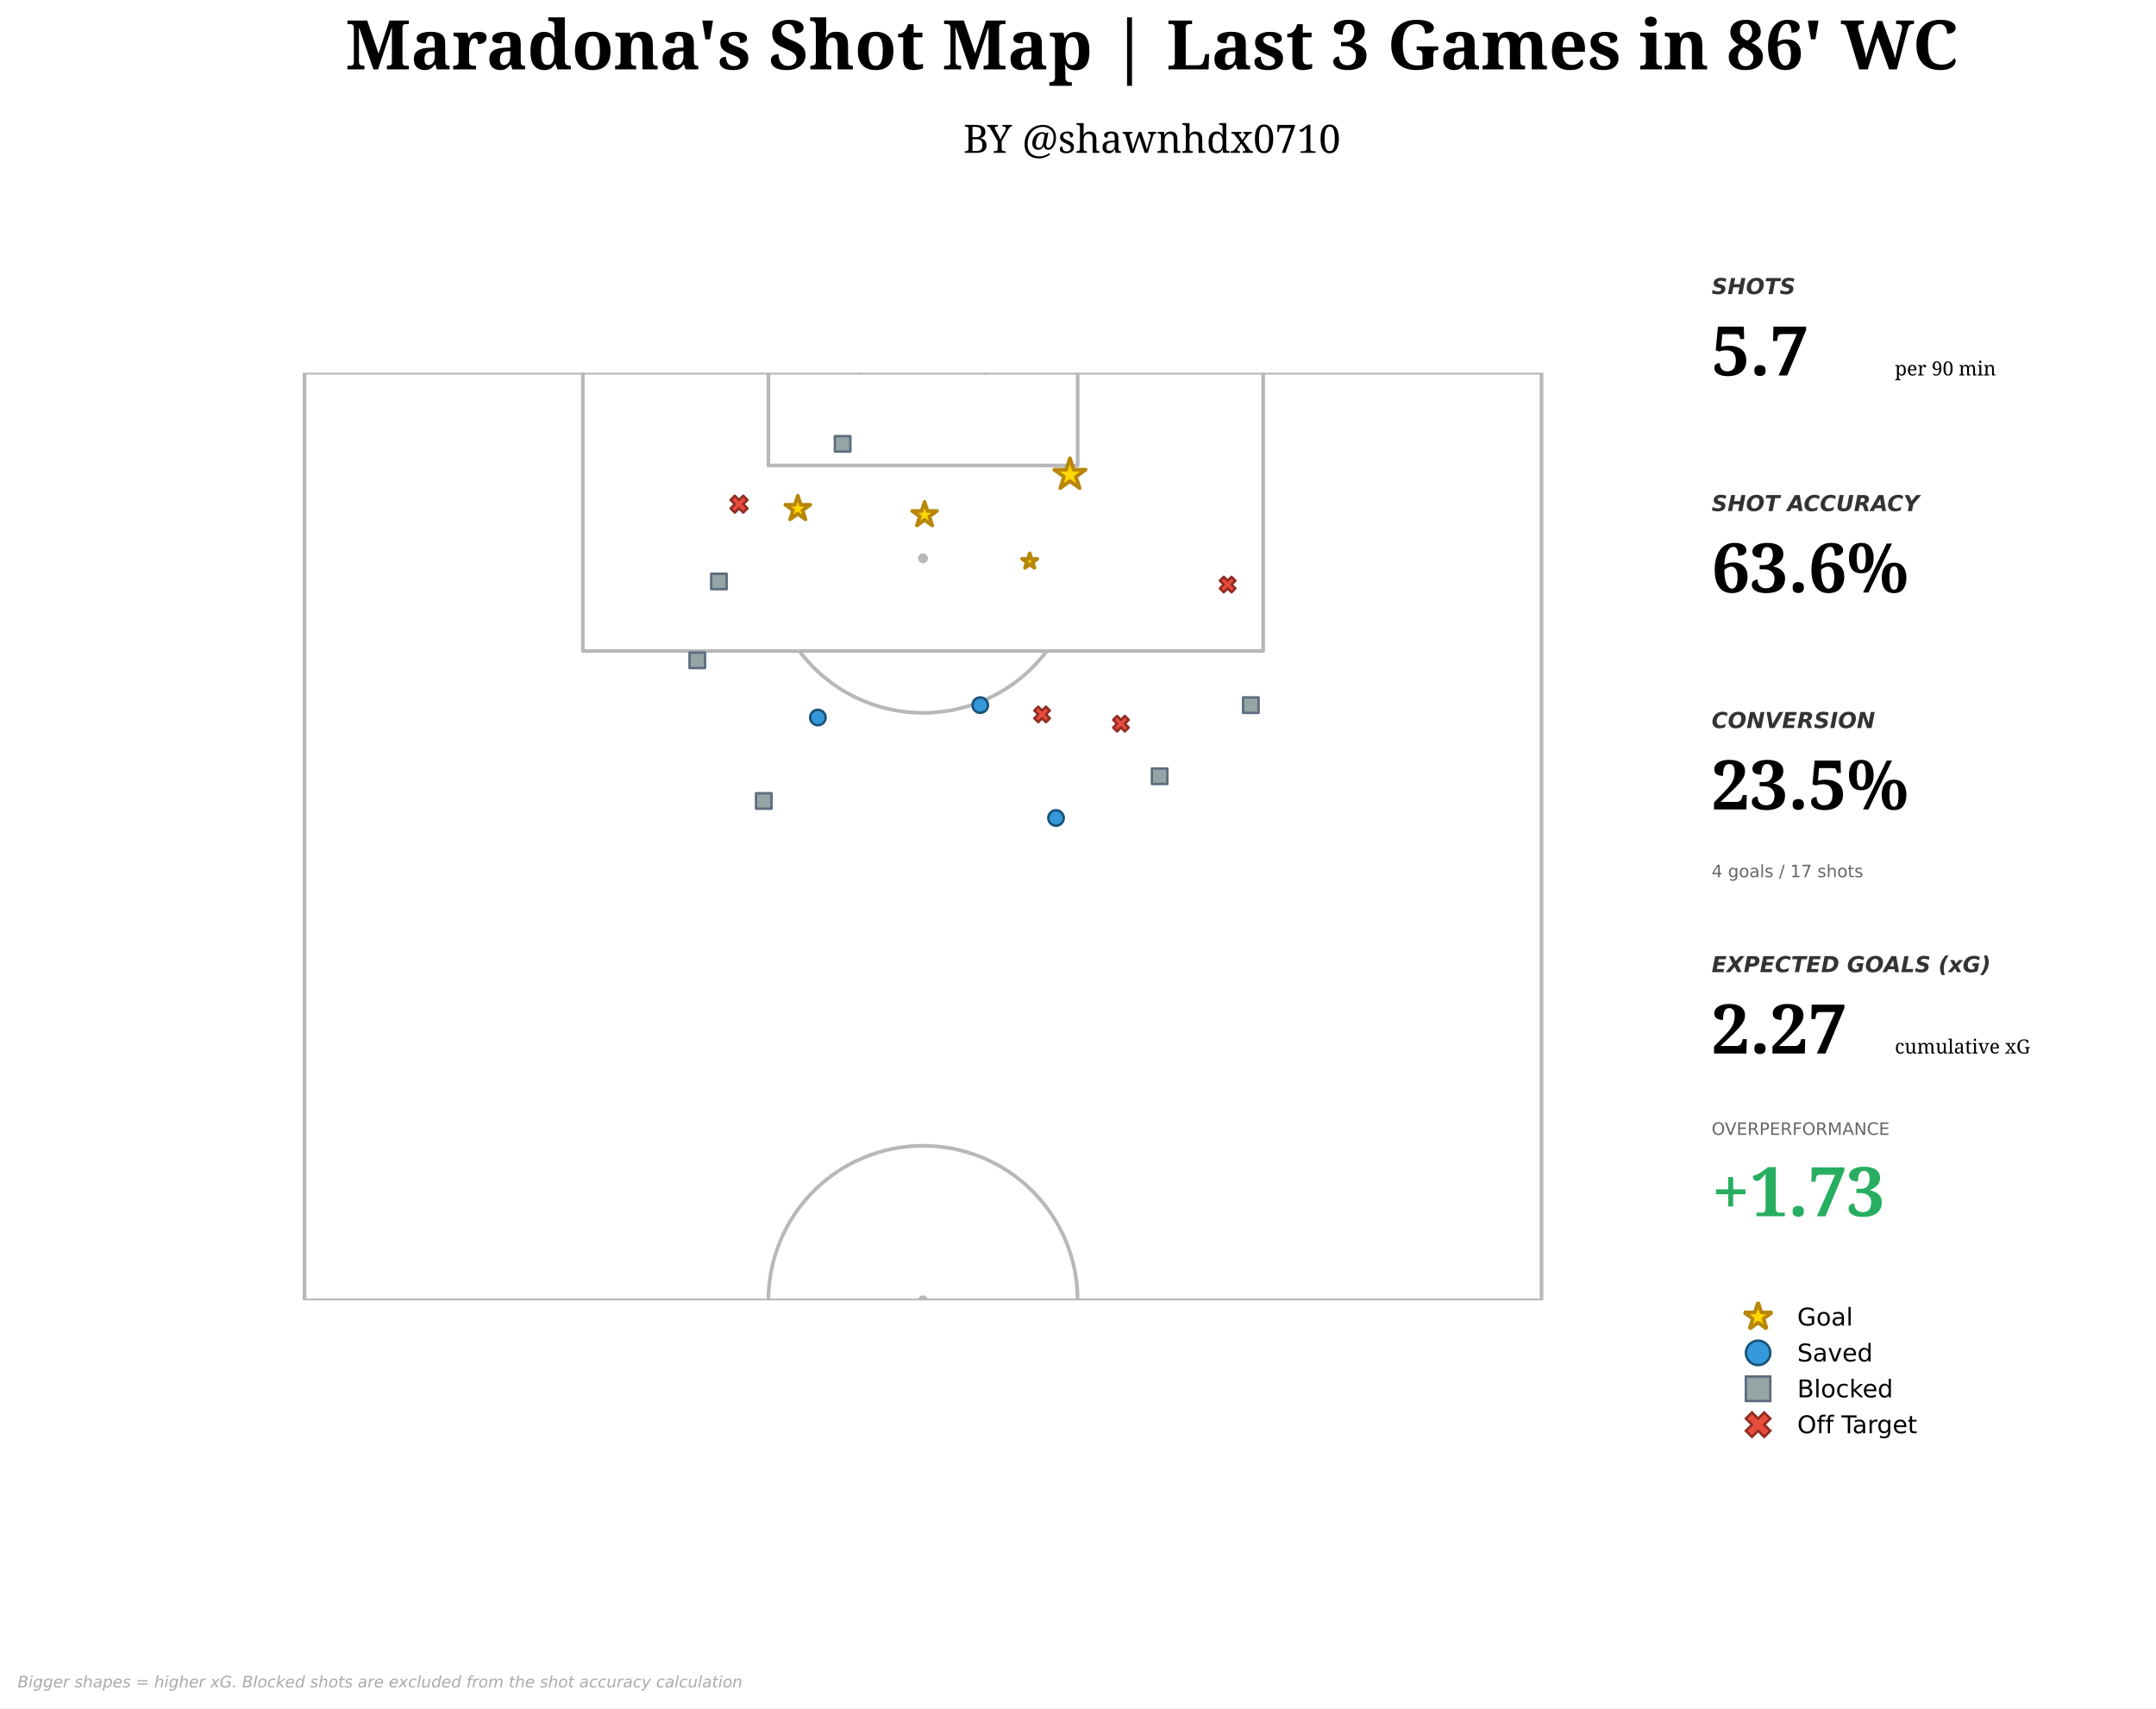
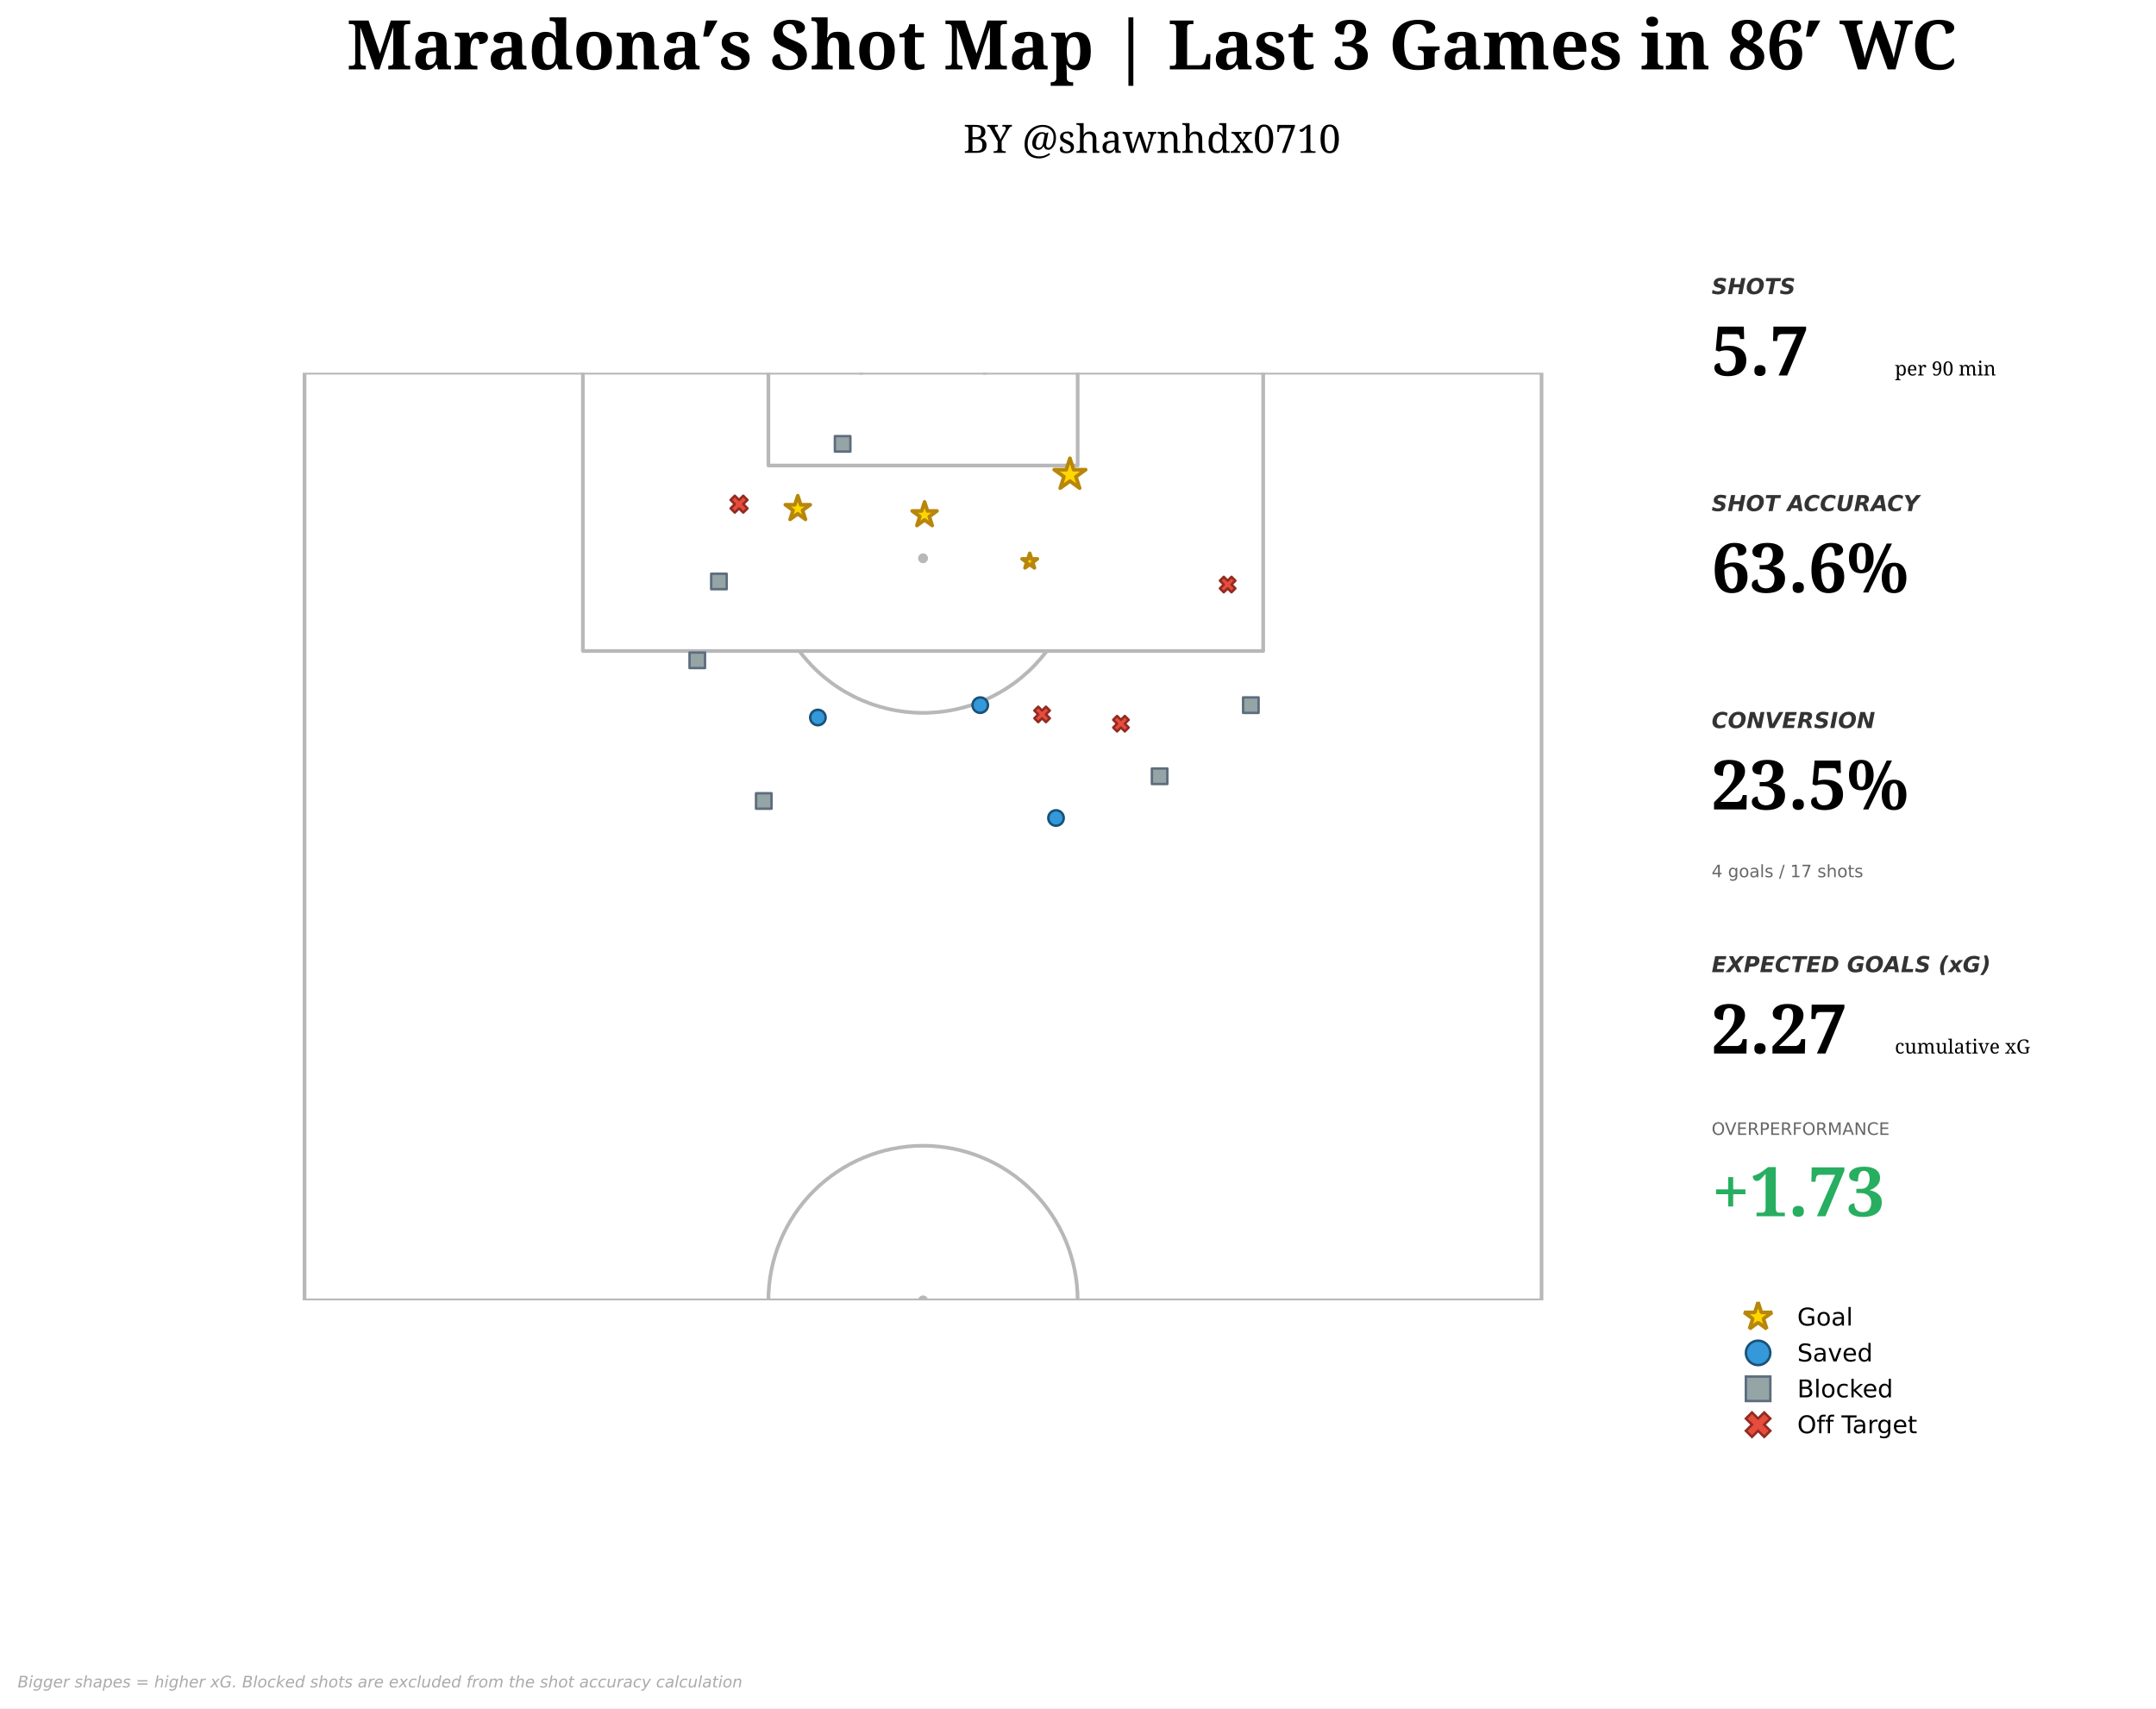
<svg xmlns="http://www.w3.org/2000/svg" xmlns:xlink="http://www.w3.org/1999/xlink" width="881.28pt" height="698.4pt" viewBox="0 0 881.28 698.4" version="1.1">
  <defs>
    <style type="text/css">*{stroke-linejoin: round; stroke-linecap: butt}</style>
  </defs>
  <g id="figure_1">
    <g id="patch_1">
      <path d="M 0 698.4  L 881.28 698.4  L 881.28 0  L 0 0  z " style="fill: #ffffff" />
    </g>
    <g id="axes_1">
      <g id="patch_2">
        <path d="M 92.88 531.612  L 661.715 531.612  L 661.715 152.388  L 92.88 152.388  z " style="fill: #ffffff" />
      </g>
      <g id="line2d_1">
-         <path d="M 630.113 531.612  L 124.482 531.612  L 124.482 152.388  L 630.113 152.388  L 630.113 699.4  M 124.482 699.4  L 124.482 531.612  " clip-path="url(#p8364c9e5d0)" style="fill: none; stroke: #b8b8b8; stroke-width: 1.5; stroke-linecap: square" />
+         <path d="M 630.113 531.612  L 124.482 531.612  L 124.482 152.388  L 630.113 152.388  L 630.113 699.4  M 124.482 699.4  L 124.482 531.612  " clip-path="url(#p9e509b68b0)" style="fill: none; stroke: #b8b8b8; stroke-width: 1.5; stroke-linecap: square" />
      </g>
      <g id="line2d_2">
-         <path d="M 516.346 152.388  L 516.346 266.155  L 238.249 266.155  L 238.249 152.388  " clip-path="url(#p8364c9e5d0)" style="fill: none; stroke: #b8b8b8; stroke-width: 1.5; stroke-linecap: square" />
+         <path d="M 516.346 152.388  L 516.346 266.155  L 238.249 266.155  L 238.249 152.388  " clip-path="url(#p9e509b68b0)" style="fill: none; stroke: #b8b8b8; stroke-width: 1.5; stroke-linecap: square" />
      </g>
      <g id="line2d_3">
-         <path clip-path="url(#p8364c9e5d0)" style="fill: none; stroke: #b8b8b8; stroke-width: 1.5; stroke-linecap: square" />
+         <path clip-path="url(#p9e509b68b0)" style="fill: none; stroke: #b8b8b8; stroke-width: 1.5; stroke-linecap: square" />
      </g>
      <g id="line2d_4">
-         <path d="M 440.501 152.388  L 440.501 190.311  L 314.094 190.311  L 314.094 152.388  " clip-path="url(#p8364c9e5d0)" style="fill: none; stroke: #b8b8b8; stroke-width: 1.5; stroke-linecap: square" />
+         <path d="M 440.501 152.388  L 440.501 190.311  L 314.094 190.311  L 314.094 152.388  " clip-path="url(#p9e509b68b0)" style="fill: none; stroke: #b8b8b8; stroke-width: 1.5; stroke-linecap: square" />
      </g>
      <g id="line2d_5">
-         <path clip-path="url(#p8364c9e5d0)" style="fill: none; stroke: #b8b8b8; stroke-width: 1.5; stroke-linecap: square" />
+         <path clip-path="url(#p9e509b68b0)" style="fill: none; stroke: #b8b8b8; stroke-width: 1.5; stroke-linecap: square" />
      </g>
      <g id="patch_3">
-         <path d="M 377.297 594.816  C 394.059 594.816 410.137 588.156 421.989 576.304  C 433.842 564.451 440.501 548.374 440.501 531.612  C 440.501 514.85 433.842 498.772 421.989 486.92  C 410.137 475.067 394.059 468.408 377.297 468.408  C 360.536 468.408 344.458 475.067 332.606 486.92  C 320.753 498.772 314.094 514.85 314.094 531.612  C 314.094 548.374 320.753 564.451 332.606 576.304  C 344.458 588.156 360.536 594.816 377.297 594.816  L 377.297 594.816  z " clip-path="url(#p8364c9e5d0)" style="fill: none; stroke: #b8b8b8; stroke-width: 1.5; stroke-linejoin: miter" />
+         <path d="M 377.297 594.816  C 394.059 594.816 410.137 588.156 421.989 576.304  C 433.842 564.451 440.501 548.374 440.501 531.612  C 440.501 514.85 433.842 498.772 421.989 486.92  C 410.137 475.067 394.059 468.408 377.297 468.408  C 360.536 468.408 344.458 475.067 332.606 486.92  C 320.753 498.772 314.094 514.85 314.094 531.612  C 314.094 548.374 320.753 564.451 332.606 576.304  C 344.458 588.156 360.536 594.816 377.297 594.816  L 377.297 594.816  z " clip-path="url(#p9e509b68b0)" style="fill: none; stroke: #b8b8b8; stroke-width: 1.5; stroke-linejoin: miter" />
      </g>
      <g id="patch_4">
-         <path d="M 427.808 796.997  C 421.919 789.168 414.289 782.814 405.524 778.439  C 396.758 774.064 387.094 771.786 377.297 771.786  C 367.501 771.786 357.837 774.064 349.071 778.439  C 340.306 782.814 332.676 789.168 326.787 796.997  " clip-path="url(#p8364c9e5d0)" style="fill: none; stroke: #b8b8b8; stroke-width: 1.5; stroke-linejoin: miter" />
+         <path d="M 427.808 796.997  C 421.919 789.168 414.289 782.814 405.524 778.439  C 396.758 774.064 387.094 771.786 377.297 771.786  C 367.501 771.786 357.837 774.064 349.071 778.439  C 340.306 782.814 332.676 789.168 326.787 796.997  " clip-path="url(#p9e509b68b0)" style="fill: none; stroke: #b8b8b8; stroke-width: 1.5; stroke-linejoin: miter" />
      </g>
      <g id="patch_5">
-         <path d="M 326.787 266.226  C 332.676 274.055 340.306 280.409 349.071 284.784  C 357.837 289.159 367.501 291.437 377.297 291.437  C 387.094 291.437 396.758 289.159 405.524 284.784  C 414.289 280.409 421.919 274.055 427.808 266.226  " clip-path="url(#p8364c9e5d0)" style="fill: none; stroke: #b8b8b8; stroke-width: 1.5; stroke-linejoin: miter" />
+         <path d="M 326.787 266.226  C 332.676 274.055 340.306 280.409 349.071 284.784  C 357.837 289.159 367.501 291.437 377.297 291.437  C 387.094 291.437 396.758 289.159 405.524 284.784  C 414.289 280.409 421.919 274.055 427.808 266.226  " clip-path="url(#p9e509b68b0)" style="fill: none; stroke: #b8b8b8; stroke-width: 1.5; stroke-linejoin: miter" />
      </g>
      <g id="patch_6">
-         <path d="M 377.297 533.129  C 377.7 533.129 378.086 532.969 378.37 532.684  C 378.655 532.4 378.814 532.014 378.814 531.612  C 378.814 531.209 378.655 530.824 378.37 530.539  C 378.086 530.255 377.7 530.095 377.297 530.095  C 376.895 530.095 376.509 530.255 376.225 530.539  C 375.94 530.824 375.781 531.209 375.781 531.612  C 375.781 532.014 375.94 532.4 376.225 532.684  C 376.509 532.969 376.895 533.129 377.297 533.129  z " clip-path="url(#p8364c9e5d0)" style="fill: #b8b8b8; stroke: #b8b8b8; stroke-linejoin: miter" />
+         <path d="M 377.297 533.129  C 377.7 533.129 378.086 532.969 378.37 532.684  C 378.655 532.4 378.814 532.014 378.814 531.612  C 378.814 531.209 378.655 530.824 378.37 530.539  C 378.086 530.255 377.7 530.095 377.297 530.095  C 376.895 530.095 376.509 530.255 376.225 530.539  C 375.94 530.824 375.781 531.209 375.781 531.612  C 375.781 532.014 375.94 532.4 376.225 532.684  C 376.509 532.969 376.895 533.129 377.297 533.129  z " clip-path="url(#p9e509b68b0)" style="fill: #b8b8b8; stroke: #b8b8b8; stroke-linejoin: miter" />
      </g>
      <g id="patch_7">
-         <path d="M 377.297 836.507  C 377.7 836.507 378.086 836.347 378.37 836.063  C 378.655 835.778 378.814 835.393 378.814 834.99  C 378.814 834.588 378.655 834.202 378.37 833.918  C 378.086 833.633 377.7 833.473 377.297 833.473  C 376.895 833.473 376.509 833.633 376.225 833.918  C 375.94 834.202 375.781 834.588 375.781 834.99  C 375.781 835.393 375.94 835.778 376.225 836.063  C 376.509 836.347 376.895 836.507 377.297 836.507  z " clip-path="url(#p8364c9e5d0)" style="fill: #b8b8b8; stroke: #b8b8b8; stroke-linejoin: miter" />
+         <path d="M 377.297 836.507  C 377.7 836.507 378.086 836.347 378.37 836.063  C 378.655 835.778 378.814 835.393 378.814 834.99  C 378.814 834.588 378.655 834.202 378.37 833.918  C 378.086 833.633 377.7 833.473 377.297 833.473  C 376.895 833.473 376.509 833.633 376.225 833.918  C 375.94 834.202 375.781 834.588 375.781 834.99  C 375.781 835.393 375.94 835.778 376.225 836.063  C 376.509 836.347 376.895 836.507 377.297 836.507  z " clip-path="url(#p9e509b68b0)" style="fill: #b8b8b8; stroke: #b8b8b8; stroke-linejoin: miter" />
      </g>
      <g id="patch_8">
-         <path d="M 377.297 229.75  C 377.7 229.75 378.086 229.59 378.37 229.306  C 378.655 229.021 378.814 228.635 378.814 228.233  C 378.814 227.831 378.655 227.445 378.37 227.16  C 378.086 226.876 377.7 226.716 377.297 226.716  C 376.895 226.716 376.509 226.876 376.225 227.16  C 375.94 227.445 375.781 227.831 375.781 228.233  C 375.781 228.635 375.94 229.021 376.225 229.306  C 376.509 229.59 376.895 229.75 377.297 229.75  z " clip-path="url(#p8364c9e5d0)" style="fill: #b8b8b8; stroke: #b8b8b8; stroke-linejoin: miter" />
+         <path d="M 377.297 229.75  C 377.7 229.75 378.086 229.59 378.37 229.306  C 378.655 229.021 378.814 228.635 378.814 228.233  C 378.814 227.831 378.655 227.445 378.37 227.16  C 378.086 226.876 377.7 226.716 377.297 226.716  C 376.895 226.716 376.509 226.876 376.225 227.16  C 375.94 227.445 375.781 227.831 375.781 228.233  C 375.781 228.635 375.94 229.021 376.225 229.306  C 376.509 229.59 376.895 229.75 377.297 229.75  z " clip-path="url(#p9e509b68b0)" style="fill: #b8b8b8; stroke: #b8b8b8; stroke-linejoin: miter" />
      </g>
      <g id="line2d_6">
-         <path clip-path="url(#p8364c9e5d0)" style="fill: none; stroke: #b8b8b8; stroke-width: 1.5; stroke-linecap: square" />
+         <path clip-path="url(#p9e509b68b0)" style="fill: none; stroke: #b8b8b8; stroke-width: 1.5; stroke-linecap: square" />
      </g>
      <g id="line2d_7">
-         <path d="M 402.579 152.388  L 402.579 137.219  L 352.016 137.219  L 352.016 152.388  " clip-path="url(#p8364c9e5d0)" style="fill: none; stroke: #b8b8b8; stroke-width: 1.5; stroke-linecap: square" />
+         <path d="M 402.579 152.388  L 402.579 137.219  L 352.016 137.219  L 352.016 152.388  " clip-path="url(#p9e509b68b0)" style="fill: none; stroke: #b8b8b8; stroke-width: 1.5; stroke-linecap: square" />
      </g>
      <g id="matplotlib.axis_1">
        <g id="xtick_1" />
        <g id="xtick_2" />
        <g id="xtick_3" />
        <g id="xtick_4" />
        <g id="xtick_5" />
        <g id="xtick_6" />
        <g id="xtick_7" />
        <g id="xtick_8" />
        <g id="xtick_9" />
      </g>
      <g id="matplotlib.axis_2">
        <g id="ytick_1" />
        <g id="ytick_2" />
        <g id="ytick_3" />
        <g id="ytick_4" />
        <g id="ytick_5" />
        <g id="ytick_6" />
        <g id="ytick_7" />
      </g>
      <g id="PathCollection_1">
        <defs>
-           <path id="m8760953ca9" d="M -3.162 3.162  L 3.162 3.162  L 3.162 -3.162  L -3.162 -3.162  z " style="stroke: #5d6d7e" />
-         </defs>
-         <g clip-path="url(#p8364c9e5d0)">
-           <use xlink:href="#m8760953ca9" x="473.999" y="317.35" style="fill: #95a5a6; stroke: #5d6d7e" />
+           <path id="m2df88f913c" d="M -3.162 3.162  L 3.162 3.162  L 3.162 -3.162  L -3.162 -3.162  z " style="stroke: #5d6d7e" />
+         </defs>
+         <g clip-path="url(#p9e509b68b0)">
+           <use xlink:href="#m2df88f913c" x="473.999" y="317.35" style="fill: #95a5a6; stroke: #5d6d7e" />
        </g>
      </g>
      <g id="PathCollection_2">
        <defs>
-           <path id="m22653c7ec4" d="M -1.581 3.162  L 0 1.581  L 1.581 3.162  L 3.162 1.581  L 1.581 0  L 3.162 -1.581  L 1.581 -3.162  L 0 -1.581  L -1.581 -3.162  L -3.162 -1.581  L -1.581 0  L -3.162 1.581  z " style="stroke: #922b21" />
-         </defs>
-         <g clip-path="url(#p8364c9e5d0)">
-           <use xlink:href="#m22653c7ec4" x="425.964" y="292.069" style="fill: #e74c3c; stroke: #922b21" />
+           <path id="ma7b64217ad" d="M -1.581 3.162  L 0 1.581  L 1.581 3.162  L 3.162 1.581  L 1.581 0  L 3.162 -1.581  L 1.581 -3.162  L 0 -1.581  L -1.581 -3.162  L -3.162 -1.581  L -1.581 0  L -3.162 1.581  z " style="stroke: #922b21" />
+         </defs>
+         <g clip-path="url(#p9e509b68b0)">
+           <use xlink:href="#ma7b64217ad" x="425.964" y="292.069" style="fill: #e74c3c; stroke: #922b21" />
        </g>
      </g>
      <g id="PathCollection_3">
-         <g clip-path="url(#p8364c9e5d0)">
-           <use xlink:href="#m8760953ca9" x="511.29" y="288.277" style="fill: #95a5a6; stroke: #5d6d7e" />
+         <g clip-path="url(#p9e509b68b0)">
+           <use xlink:href="#m2df88f913c" x="511.29" y="288.277" style="fill: #95a5a6; stroke: #5d6d7e" />
        </g>
      </g>
      <g id="PathCollection_4">
-         <g clip-path="url(#p8364c9e5d0)">
-           <use xlink:href="#m8760953ca9" x="285.02" y="269.948" style="fill: #95a5a6; stroke: #5d6d7e" />
+         <g clip-path="url(#p9e509b68b0)">
+           <use xlink:href="#m2df88f913c" x="285.02" y="269.948" style="fill: #95a5a6; stroke: #5d6d7e" />
        </g>
      </g>
      <g id="PathCollection_5">
-         <g clip-path="url(#p8364c9e5d0)">
-           <use xlink:href="#m22653c7ec4" x="458.198" y="295.861" style="fill: #e74c3c; stroke: #922b21" />
+         <g clip-path="url(#p9e509b68b0)">
+           <use xlink:href="#ma7b64217ad" x="458.198" y="295.861" style="fill: #e74c3c; stroke: #922b21" />
        </g>
      </g>
      <g id="PathCollection_6">
-         <g clip-path="url(#p8364c9e5d0)">
-           <use xlink:href="#m8760953ca9" x="344.431" y="181.462" style="fill: #95a5a6; stroke: #5d6d7e" />
+         <g clip-path="url(#p9e509b68b0)">
+           <use xlink:href="#m2df88f913c" x="344.431" y="181.462" style="fill: #95a5a6; stroke: #5d6d7e" />
        </g>
      </g>
      <g id="PathCollection_7">
-         <g clip-path="url(#p8364c9e5d0)">
-           <use xlink:href="#m8760953ca9" x="293.868" y="237.714" style="fill: #95a5a6; stroke: #5d6d7e" />
+         <g clip-path="url(#p9e509b68b0)">
+           <use xlink:href="#m2df88f913c" x="293.868" y="237.714" style="fill: #95a5a6; stroke: #5d6d7e" />
        </g>
      </g>
      <g id="PathCollection_8">
        <defs>
-           <path id="mea2c895cc4" d="M -1.725 3.45  L 0 1.725  L 1.725 3.45  L 3.45 1.725  L 1.725 0  L 3.45 -1.725  L 1.725 -3.45  L 0 -1.725  L -1.725 -3.45  L -3.45 -1.725  L -1.725 0  L -3.45 1.725  z " style="stroke: #922b21" />
-         </defs>
-         <g clip-path="url(#p8364c9e5d0)">
-           <use xlink:href="#mea2c895cc4" x="302.085" y="206.112" style="fill: #e74c3c; stroke: #922b21" />
+           <path id="mee6a2012a1" d="M -1.725 3.45  L 0 1.725  L 1.725 3.45  L 3.45 1.725  L 1.725 0  L 3.45 -1.725  L 1.725 -3.45  L 0 -1.725  L -1.725 -3.45  L -3.45 -1.725  L -1.725 0  L -3.45 1.725  z " style="stroke: #922b21" />
+         </defs>
+         <g clip-path="url(#p9e509b68b0)">
+           <use xlink:href="#mee6a2012a1" x="302.085" y="206.112" style="fill: #e74c3c; stroke: #922b21" />
        </g>
      </g>
      <g id="PathCollection_9">
-         <g clip-path="url(#p8364c9e5d0)">
-           <use xlink:href="#m22653c7ec4" x="501.809" y="238.978" style="fill: #e74c3c; stroke: #922b21" />
+         <g clip-path="url(#p9e509b68b0)">
+           <use xlink:href="#ma7b64217ad" x="501.809" y="238.978" style="fill: #e74c3c; stroke: #922b21" />
        </g>
      </g>
      <g id="PathCollection_10">
-         <g clip-path="url(#p8364c9e5d0)">
-           <use xlink:href="#m8760953ca9" x="312.197" y="327.463" style="fill: #95a5a6; stroke: #5d6d7e" />
+         <g clip-path="url(#p9e509b68b0)">
+           <use xlink:href="#m2df88f913c" x="312.197" y="327.463" style="fill: #95a5a6; stroke: #5d6d7e" />
        </g>
      </g>
      <g id="PathCollection_11">
        <defs>
-           <path id="m62603cc6a3" d="M 0 3.162  C 0.839 3.162 1.643 2.829 2.236 2.236  C 2.829 1.643 3.162 0.839 3.162 0  C 3.162 -0.839 2.829 -1.643 2.236 -2.236  C 1.643 -2.829 0.839 -3.162 0 -3.162  C -0.839 -3.162 -1.643 -2.829 -2.236 -2.236  C -2.829 -1.643 -3.162 -0.839 -3.162 0  C -3.162 0.839 -2.829 1.643 -2.236 2.236  C -1.643 2.829 -0.839 3.162 0 3.162  z " style="stroke: #1a5276" />
-         </defs>
-         <g clip-path="url(#p8364c9e5d0)">
-           <use xlink:href="#m62603cc6a3" x="431.653" y="334.416" style="fill: #3498db; stroke: #1a5276" />
+           <path id="m3cb3eb1dd0" d="M 0 3.162  C 0.839 3.162 1.643 2.829 2.236 2.236  C 2.829 1.643 3.162 0.839 3.162 0  C 3.162 -0.839 2.829 -1.643 2.236 -2.236  C 1.643 -2.829 0.839 -3.162 0 -3.162  C -0.839 -3.162 -1.643 -2.829 -2.236 -2.236  C -2.829 -1.643 -3.162 -0.839 -3.162 0  C -3.162 0.839 -2.829 1.643 -2.236 2.236  C -1.643 2.829 -0.839 3.162 0 3.162  z " style="stroke: #1a5276" />
+         </defs>
+         <g clip-path="url(#p9e509b68b0)">
+           <use xlink:href="#m3cb3eb1dd0" x="431.653" y="334.416" style="fill: #3498db; stroke: #1a5276" />
        </g>
      </g>
      <g id="PathCollection_12">
-         <g clip-path="url(#p8364c9e5d0)">
-           <use xlink:href="#m62603cc6a3" x="400.683" y="288.277" style="fill: #3498db; stroke: #1a5276" />
+         <g clip-path="url(#p9e509b68b0)">
+           <use xlink:href="#m3cb3eb1dd0" x="400.683" y="288.277" style="fill: #3498db; stroke: #1a5276" />
        </g>
      </g>
      <g id="PathCollection_13">
-         <g clip-path="url(#p8364c9e5d0)">
-           <use xlink:href="#m62603cc6a3" x="334.319" y="293.333" style="fill: #3498db; stroke: #1a5276" />
+         <g clip-path="url(#p9e509b68b0)">
+           <use xlink:href="#m3cb3eb1dd0" x="334.319" y="293.333" style="fill: #3498db; stroke: #1a5276" />
        </g>
      </g>
      <g id="PathCollection_14">
        <defs>
-           <path id="m59146938fe" d="M 0 -5.33  L -1.197 -1.647  L -5.069 -1.647  L -1.936 0.629  L -3.133 4.312  L -0 2.036  L 3.133 4.312  L 1.936 0.629  L 5.069 -1.647  L 1.197 -1.647  z " style="stroke: #b8860b; stroke-width: 1.5" />
-         </defs>
-         <g clip-path="url(#p8364c9e5d0)">
-           <use xlink:href="#m59146938fe" x="377.93" y="210.536" style="fill: #ffd700; stroke: #b8860b; stroke-width: 1.5" />
+           <path id="m50441f7ba4" d="M 0 -5.33  L -1.197 -1.647  L -5.069 -1.647  L -1.936 0.629  L -3.133 4.312  L -0 2.036  L 3.133 4.312  L 1.936 0.629  L 5.069 -1.647  L 1.197 -1.647  z " style="stroke: #b8860b; stroke-width: 1.5" />
+         </defs>
+         <g clip-path="url(#p9e509b68b0)">
+           <use xlink:href="#m50441f7ba4" x="377.93" y="210.536" style="fill: #ffd700; stroke: #b8860b; stroke-width: 1.5" />
        </g>
      </g>
      <g id="PathCollection_15">
        <defs>
-           <path id="m39e770711e" d="M 0 -6.751  L -1.516 -2.086  L -6.42 -2.086  L -2.452 0.797  L -3.968 5.461  L -0 2.579  L 3.968 5.461  L 2.452 0.797  L 6.42 -2.086  L 1.516 -2.086  z " style="stroke: #b8860b; stroke-width: 1.5" />
-         </defs>
-         <g clip-path="url(#p8364c9e5d0)">
-           <use xlink:href="#m39e770711e" x="437.341" y="194.103" style="fill: #ffd700; stroke: #b8860b; stroke-width: 1.5" />
+           <path id="mb645536fb5" d="M 0 -6.751  L -1.516 -2.086  L -6.42 -2.086  L -2.452 0.797  L -3.968 5.461  L -0 2.579  L 3.968 5.461  L 2.452 0.797  L 6.42 -2.086  L 1.516 -2.086  z " style="stroke: #b8860b; stroke-width: 1.5" />
+         </defs>
+         <g clip-path="url(#p9e509b68b0)">
+           <use xlink:href="#mb645536fb5" x="437.341" y="194.103" style="fill: #ffd700; stroke: #b8860b; stroke-width: 1.5" />
        </g>
      </g>
      <g id="PathCollection_16">
        <defs>
-           <path id="mdb33d2b88e" d="M 0 -3.273  L -0.735 -1.011  L -3.113 -1.011  L -1.189 0.386  L -1.924 2.648  L -0 1.25  L 1.924 2.648  L 1.189 0.386  L 3.113 -1.011  L 0.735 -1.011  z " style="stroke: #b8860b; stroke-width: 1.5" />
-         </defs>
-         <g clip-path="url(#p8364c9e5d0)">
-           <use xlink:href="#mdb33d2b88e" x="420.908" y="229.497" style="fill: #ffd700; stroke: #b8860b; stroke-width: 1.5" />
+           <path id="m4a87a848f4" d="M 0 -3.273  L -0.735 -1.011  L -3.113 -1.011  L -1.189 0.386  L -1.924 2.648  L -0 1.25  L 1.924 2.648  L 1.189 0.386  L 3.113 -1.011  L 0.735 -1.011  z " style="stroke: #b8860b; stroke-width: 1.5" />
+         </defs>
+         <g clip-path="url(#p9e509b68b0)">
+           <use xlink:href="#m4a87a848f4" x="420.908" y="229.497" style="fill: #ffd700; stroke: #b8860b; stroke-width: 1.5" />
        </g>
      </g>
      <g id="PathCollection_17">
        <defs>
-           <path id="md752de9dad" d="M 0 -5.347  L -1.201 -1.652  L -5.086 -1.652  L -1.943 0.631  L -3.143 4.326  L -0 2.042  L 3.143 4.326  L 1.943 0.631  L 5.086 -1.652  L 1.201 -1.652  z " style="stroke: #b8860b; stroke-width: 1.5" />
-         </defs>
-         <g clip-path="url(#p8364c9e5d0)">
-           <use xlink:href="#md752de9dad" x="326.102" y="208.008" style="fill: #ffd700; stroke: #b8860b; stroke-width: 1.5" />
+           <path id="m5246e27503" d="M 0 -5.347  L -1.201 -1.652  L -5.086 -1.652  L -1.943 0.631  L -3.143 4.326  L -0 2.042  L 3.143 4.326  L 1.943 0.631  L 5.086 -1.652  L 1.201 -1.652  z " style="stroke: #b8860b; stroke-width: 1.5" />
+         </defs>
+         <g clip-path="url(#p9e509b68b0)">
+           <use xlink:href="#m5246e27503" x="326.102" y="208.008" style="fill: #ffd700; stroke: #b8860b; stroke-width: 1.5" />
        </g>
      </g>
    </g>
    <g id="axes_2">
      <g id="text_1">
        <text style="font-style: italic; font-weight: 700; font-size: 9px; font-family: 'DejaVu Sans', 'Bitstream Vera Sans', 'Computer Modern Sans Serif', 'Lucida Grande', 'Verdana', 'Geneva', 'Lucid', 'Arial', 'Helvetica', 'Avant Garde', sans-serif; text-anchor: start; fill: #333333" x="699.637" y="120.24" transform="rotate(-0 699.6373 120.24)">SHOTS</text>
      </g>
      <g id="text_2">
        <text style="font-weight: 700; font-size: 28px; font-family: 'Georgia'; text-anchor: start" x="699.637" y="153.504" transform="rotate(-0 699.6373 153.504)">5.7</text>
      </g>
      <g id="text_3">
        <text style="font-size: 8px; font-family: 'Georgia'; text-anchor: start" x="774.534" y="153.504" transform="rotate(-0 774.5339 153.504)">per 90 min</text>
      </g>
      <g id="text_4">
        <text style="font-style: italic; font-weight: 700; font-size: 9px; font-family: 'DejaVu Sans', 'Bitstream Vera Sans', 'Computer Modern Sans Serif', 'Lucida Grande', 'Verdana', 'Geneva', 'Lucid', 'Arial', 'Helvetica', 'Avant Garde', sans-serif; text-anchor: start; fill: #333333" x="699.637" y="208.944" transform="rotate(-0 699.6373 208.944)">SHOT ACCURACY</text>
      </g>
      <g id="text_5">
        <text style="font-weight: 700; font-size: 28px; font-family: 'Georgia'; text-anchor: start" x="699.637" y="242.208" transform="rotate(-0 699.6373 242.208)">63.6%</text>
      </g>
      <g id="text_6">
        <text style="font-style: italic; font-weight: 700; font-size: 9px; font-family: 'DejaVu Sans', 'Bitstream Vera Sans', 'Computer Modern Sans Serif', 'Lucida Grande', 'Verdana', 'Geneva', 'Lucid', 'Arial', 'Helvetica', 'Avant Garde', sans-serif; text-anchor: start; fill: #333333" x="699.637" y="297.648" transform="rotate(-0 699.6373 297.648)">CONVERSION</text>
      </g>
      <g id="text_7">
        <text style="font-weight: 700; font-size: 28px; font-family: 'Georgia'; text-anchor: start" x="699.637" y="330.912" transform="rotate(-0 699.6373 330.912)">23.5%</text>
      </g>
      <g id="text_8">
        <text style="font-size: 7px; font-family: 'DejaVu Sans', 'Bitstream Vera Sans', 'Computer Modern Sans Serif', 'Lucida Grande', 'Verdana', 'Geneva', 'Lucid', 'Arial', 'Helvetica', 'Avant Garde', sans-serif; text-anchor: start; fill: #666666" x="699.637" y="358.632" transform="rotate(-0 699.6373 358.632)">4 goals / 17 shots</text>
      </g>
      <g id="text_9">
        <text style="font-style: italic; font-weight: 700; font-size: 9px; font-family: 'DejaVu Sans', 'Bitstream Vera Sans', 'Computer Modern Sans Serif', 'Lucida Grande', 'Verdana', 'Geneva', 'Lucid', 'Arial', 'Helvetica', 'Avant Garde', sans-serif; text-anchor: start; fill: #333333" x="699.637" y="397.44" transform="rotate(-0 699.6373 397.44)">EXPECTED GOALS (xG)</text>
      </g>
      <g id="text_10">
        <text style="font-weight: 700; font-size: 28px; font-family: 'Georgia'; text-anchor: start" x="699.637" y="430.704" transform="rotate(-0 699.6373 430.704)">2.27</text>
      </g>
      <g id="text_11">
        <text style="font-size: 8px; font-family: 'Georgia'; text-anchor: start" x="774.534" y="430.704" transform="rotate(-0 774.5339 430.704)">cumulative xG</text>
      </g>
      <g id="text_12">
        <text style="font-size: 7px; font-family: 'DejaVu Sans', 'Bitstream Vera Sans', 'Computer Modern Sans Serif', 'Lucida Grande', 'Verdana', 'Geneva', 'Lucid', 'Arial', 'Helvetica', 'Avant Garde', sans-serif; text-anchor: start; fill: #666666" x="699.637" y="463.968" transform="rotate(-0 699.6373 463.968)">OVERPERFORMANCE</text>
      </g>
      <g id="text_13">
        <text style="font-weight: 700; font-size: 28px; font-family: 'Georgia'; text-anchor: start; fill: #27ae60" x="699.637" y="497.232" transform="rotate(-0 699.6373 497.232)">+1.73</text>
      </g>
      <g id="legend_1">
        <g id="line2d_8">
          <defs>
-             <path id="mf18b1a21b1" d="M 0 -6  L -1.347 -1.854  L -5.706 -1.854  L -2.18 0.708  L -3.527 4.854  L -0 2.292  L 3.527 4.854  L 2.18 0.708  L 5.706 -1.854  L 1.347 -1.854  z " style="stroke: #b8860b; stroke-width: 1.5; stroke-linejoin: bevel" />
-           </defs>
-           <g>
-             <use xlink:href="#mf18b1a21b1" x="718.637" y="538.41" style="fill: #ffd700; stroke: #b8860b; stroke-width: 1.5; stroke-linejoin: bevel" />
+             <path id="mc681806652" d="M 0 -6  L -1.347 -1.854  L -5.706 -1.854  L -2.18 0.708  L -3.527 4.854  L -0 2.292  L 3.527 4.854  L 2.18 0.708  L 5.706 -1.854  L 1.347 -1.854  z " style="stroke: #b8860b; stroke-width: 1.5; stroke-linejoin: bevel" />
+           </defs>
+           <g>
+             <use xlink:href="#mc681806652" x="718.637" y="538.41" style="fill: #ffd700; stroke: #b8860b; stroke-width: 1.5; stroke-linejoin: bevel" />
          </g>
        </g>
        <g id="text_14">
          <text style="font-size: 10px; font-family: 'DejaVu Sans', 'Bitstream Vera Sans', 'Computer Modern Sans Serif', 'Lucida Grande', 'Verdana', 'Geneva', 'Lucid', 'Arial', 'Helvetica', 'Avant Garde', sans-serif; text-anchor: start" x="734.637" y="541.91" transform="rotate(-0 734.6373 541.9099)">Goal</text>
        </g>
        <g id="line2d_9">
          <defs>
-             <path id="m6a8e7cd8e0" d="M 0 5  C 1.326 5 2.598 4.473 3.536 3.536  C 4.473 2.598 5 1.326 5 0  C 5 -1.326 4.473 -2.598 3.536 -3.536  C 2.598 -4.473 1.326 -5 0 -5  C -1.326 -5 -2.598 -4.473 -3.536 -3.536  C -4.473 -2.598 -5 -1.326 -5 0  C -5 1.326 -4.473 2.598 -3.536 3.536  C -2.598 4.473 -1.326 5 0 5  z " style="stroke: #1a5276" />
-           </defs>
-           <g>
-             <use xlink:href="#m6a8e7cd8e0" x="718.637" y="553.088" style="fill: #3498db; stroke: #1a5276" />
+             <path id="mba49e59366" d="M 0 5  C 1.326 5 2.598 4.473 3.536 3.536  C 4.473 2.598 5 1.326 5 0  C 5 -1.326 4.473 -2.598 3.536 -3.536  C 2.598 -4.473 1.326 -5 0 -5  C -1.326 -5 -2.598 -4.473 -3.536 -3.536  C -4.473 -2.598 -5 -1.326 -5 0  C -5 1.326 -4.473 2.598 -3.536 3.536  C -2.598 4.473 -1.326 5 0 5  z " style="stroke: #1a5276" />
+           </defs>
+           <g>
+             <use xlink:href="#mba49e59366" x="718.637" y="553.088" style="fill: #3498db; stroke: #1a5276" />
          </g>
        </g>
        <g id="text_15">
          <text style="font-size: 10px; font-family: 'DejaVu Sans', 'Bitstream Vera Sans', 'Computer Modern Sans Serif', 'Lucida Grande', 'Verdana', 'Geneva', 'Lucid', 'Arial', 'Helvetica', 'Avant Garde', sans-serif; text-anchor: start" x="734.637" y="556.588" transform="rotate(-0 734.6373 556.5881)">Saved</text>
        </g>
        <g id="line2d_10">
          <defs>
-             <path id="m90fd0d1efd" d="M -5 5  L 5 5  L 5 -5  L -5 -5  z " style="stroke: #5d6d7e; stroke-linejoin: miter" />
-           </defs>
-           <g>
-             <use xlink:href="#m90fd0d1efd" x="718.637" y="567.766" style="fill: #95a5a6; stroke: #5d6d7e; stroke-linejoin: miter" />
+             <path id="m34c33d640e" d="M -5 5  L 5 5  L 5 -5  L -5 -5  z " style="stroke: #5d6d7e; stroke-linejoin: miter" />
+           </defs>
+           <g>
+             <use xlink:href="#m34c33d640e" x="718.637" y="567.766" style="fill: #95a5a6; stroke: #5d6d7e; stroke-linejoin: miter" />
          </g>
        </g>
        <g id="text_16">
          <text style="font-size: 10px; font-family: 'DejaVu Sans', 'Bitstream Vera Sans', 'Computer Modern Sans Serif', 'Lucida Grande', 'Verdana', 'Geneva', 'Lucid', 'Arial', 'Helvetica', 'Avant Garde', sans-serif; text-anchor: start" x="734.637" y="571.266" transform="rotate(-0 734.6373 571.2662)">Blocked</text>
        </g>
        <g id="line2d_11">
          <defs>
-             <path id="mc37da1fd3c" d="M -2.5 5  L 0 2.5  L 2.5 5  L 5 2.5  L 2.5 0  L 5 -2.5  L 2.5 -5  L 0 -2.5  L -2.5 -5  L -5 -2.5  L -2.5 0  L -5 2.5  z " style="stroke: #922b21; stroke-linejoin: miter" />
-           </defs>
-           <g>
-             <use xlink:href="#mc37da1fd3c" x="718.637" y="582.444" style="fill: #e74c3c; stroke: #922b21; stroke-linejoin: miter" />
+             <path id="m768084555c" d="M -2.5 5  L 0 2.5  L 2.5 5  L 5 2.5  L 2.5 0  L 5 -2.5  L 2.5 -5  L 0 -2.5  L -2.5 -5  L -5 -2.5  L -2.5 0  L -5 2.5  z " style="stroke: #922b21; stroke-linejoin: miter" />
+           </defs>
+           <g>
+             <use xlink:href="#m768084555c" x="718.637" y="582.444" style="fill: #e74c3c; stroke: #922b21; stroke-linejoin: miter" />
          </g>
        </g>
        <g id="text_17">
          <text style="font-size: 10px; font-family: 'DejaVu Sans', 'Bitstream Vera Sans', 'Computer Modern Sans Serif', 'Lucida Grande', 'Verdana', 'Geneva', 'Lucid', 'Arial', 'Helvetica', 'Avant Garde', sans-serif; text-anchor: start" x="734.637" y="585.944" transform="rotate(-0 734.6373 585.9443)">Off Target</text>
        </g>
      </g>
    </g>
    <g id="text_18">
-       <text style="font-weight: 700; font-size: 28px; font-family: 'Georgia'; text-anchor: middle" x="470.88" y="28.366" transform="rotate(-0 470.88 28.36625)">Maradona's Shot Map | Last 3 Games in 86' WC</text>
+       <text style="font-weight: 700; font-size: 28px; font-family: 'Georgia'; text-anchor: middle" x="470.88" y="28.366" transform="rotate(-0 470.88 28.36625)">Maradona′s Shot Map | Last 3 Games in 86′ WC</text>
    </g>
    <g id="text_19">
      <text style="font-size: 16px; font-family: 'Georgia'; text-anchor: middle" x="470.88" y="62.495" transform="rotate(-0 470.88 62.495)">BY @shawnhdx0710</text>
    </g>
    <g id="text_20">
      <text style="font-style: italic; font-size: 6.5px; font-family: 'DejaVu Sans', 'Bitstream Vera Sans', 'Computer Modern Sans Serif', 'Lucida Grande', 'Verdana', 'Geneva', 'Lucid', 'Arial', 'Helvetica', 'Avant Garde', sans-serif; text-anchor: start; fill: #aaaaaa" x="7.2" y="689.848" transform="rotate(-0 7.2 689.8482)">Bigger shapes = higher xG. Blocked shots are excluded from the shot accuracy calculation</text>
    </g>
  </g>
  <defs>
-     <clipPath id="p8364c9e5d0">
+     <clipPath id="p9e509b68b0">
      <rect x="92.88" y="152.388" width="568.835" height="379.223" />
    </clipPath>
  </defs>
</svg>
